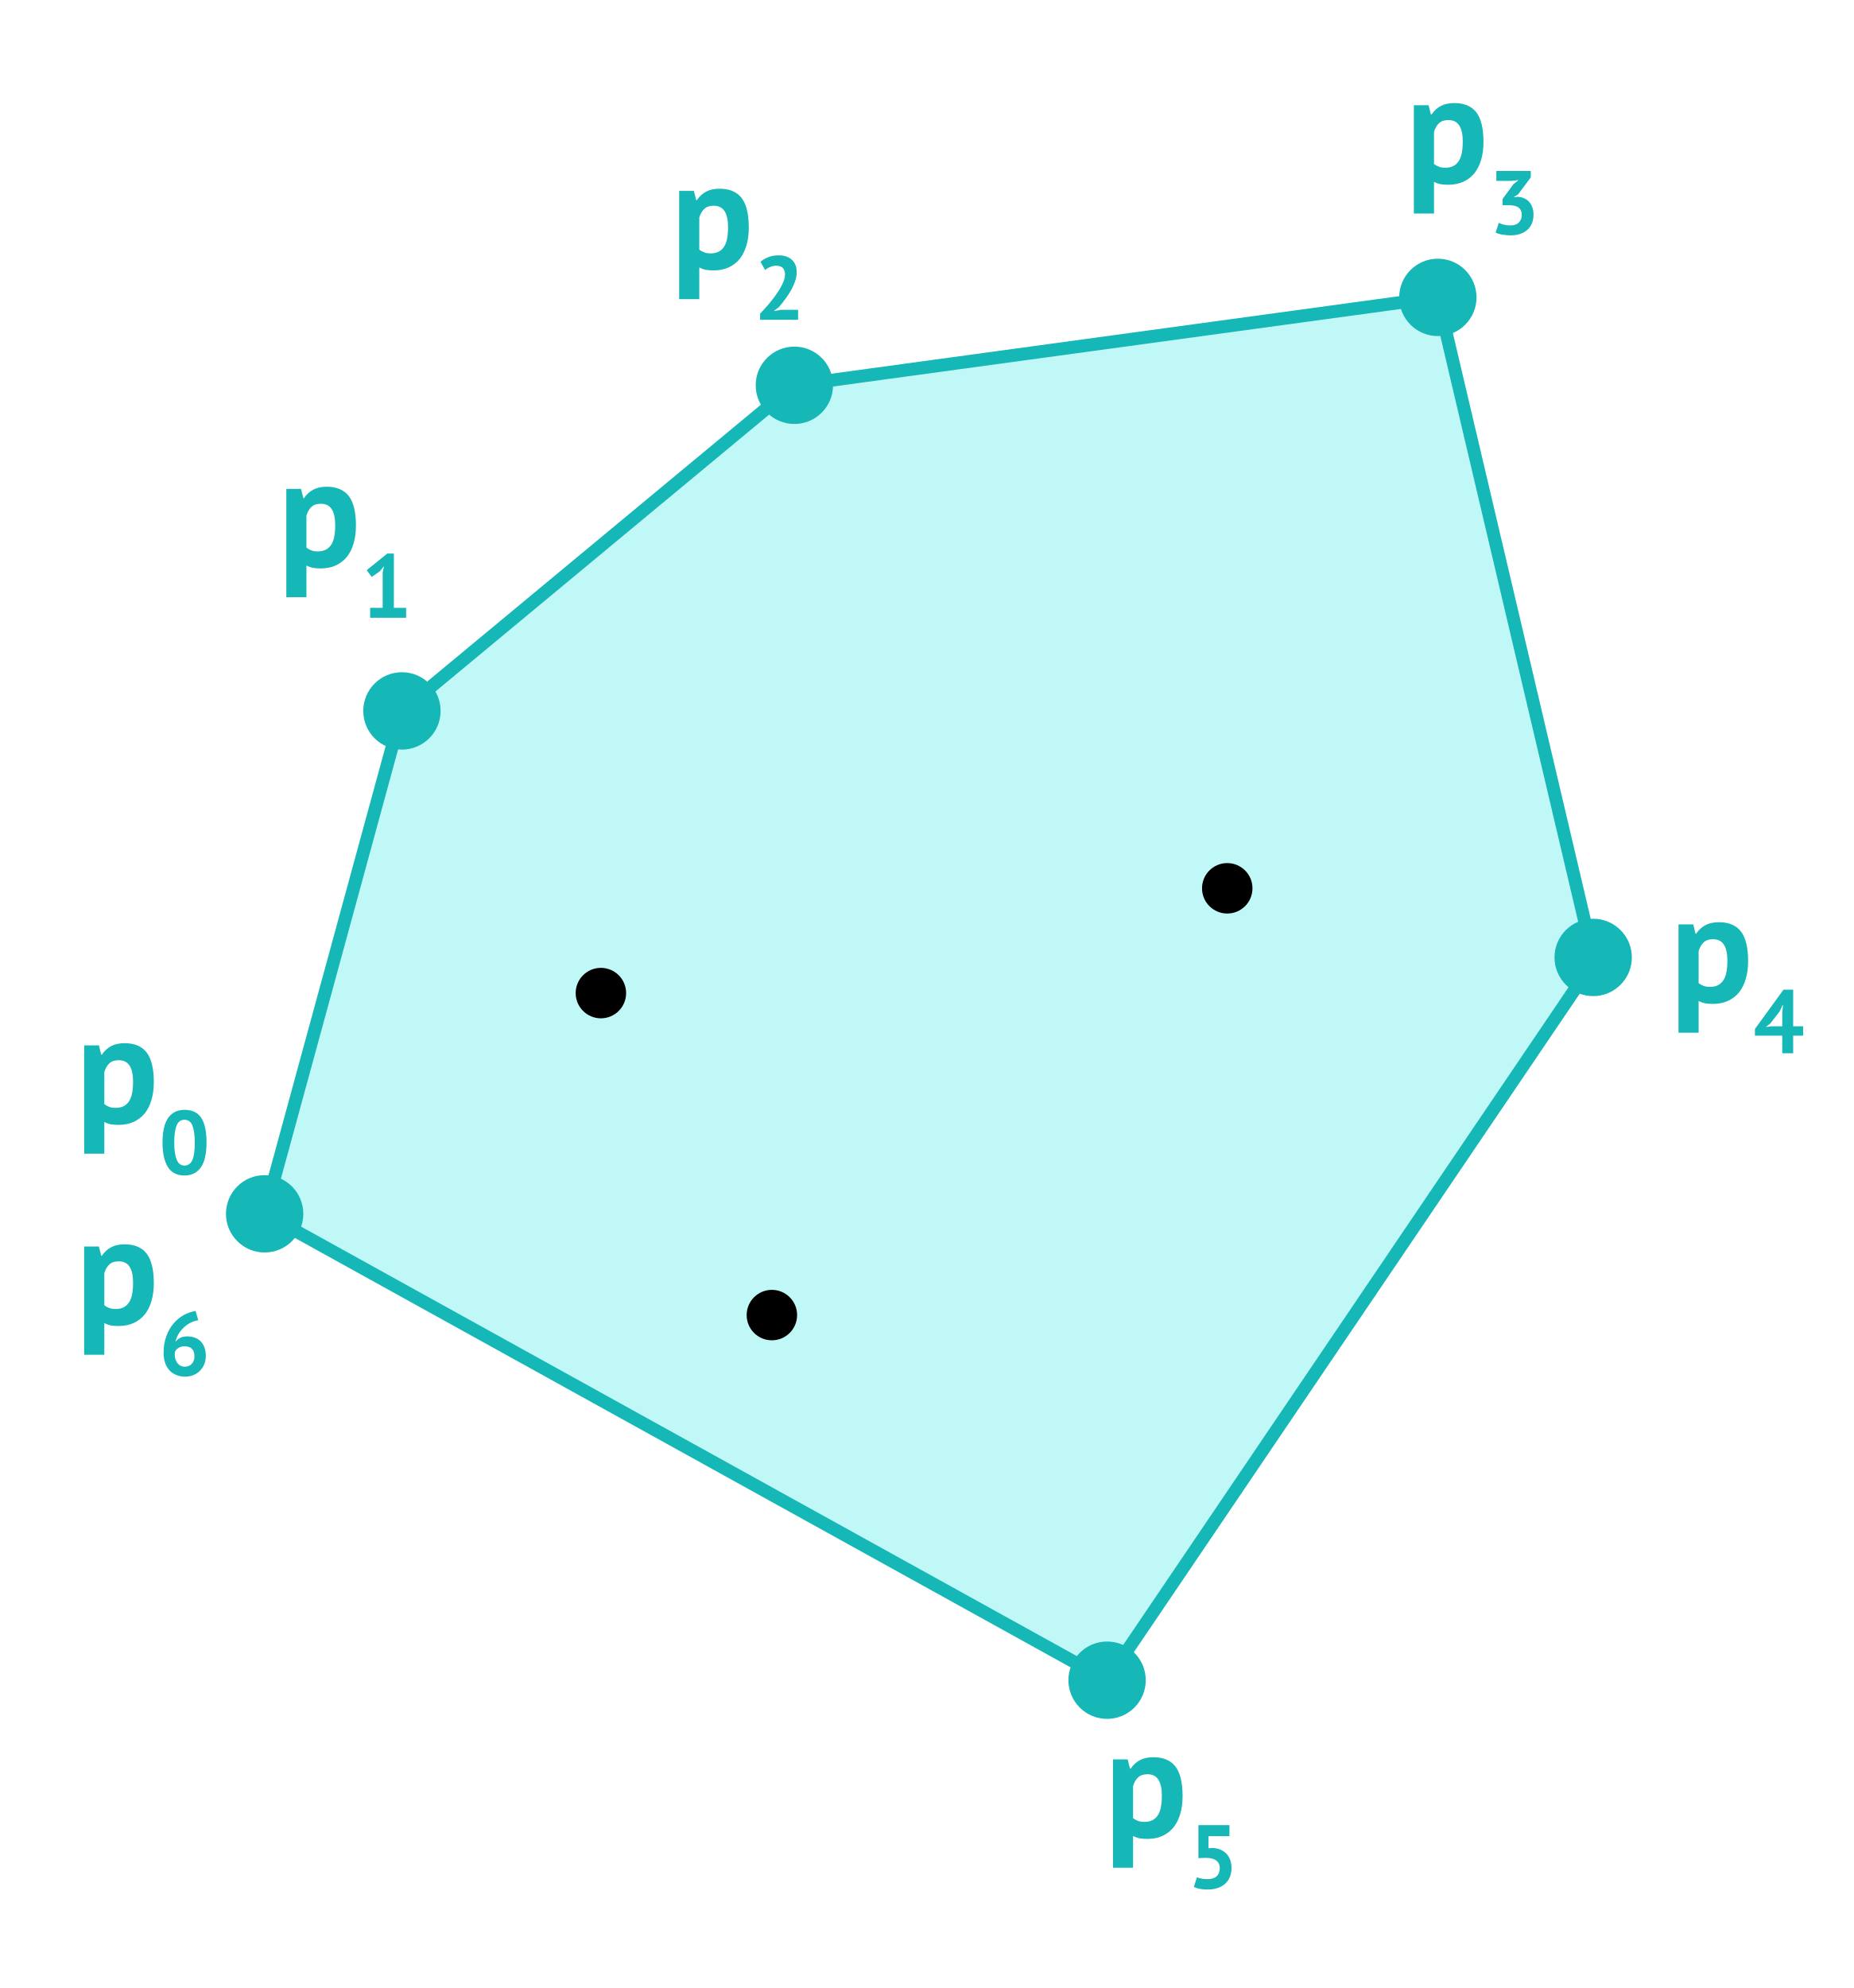
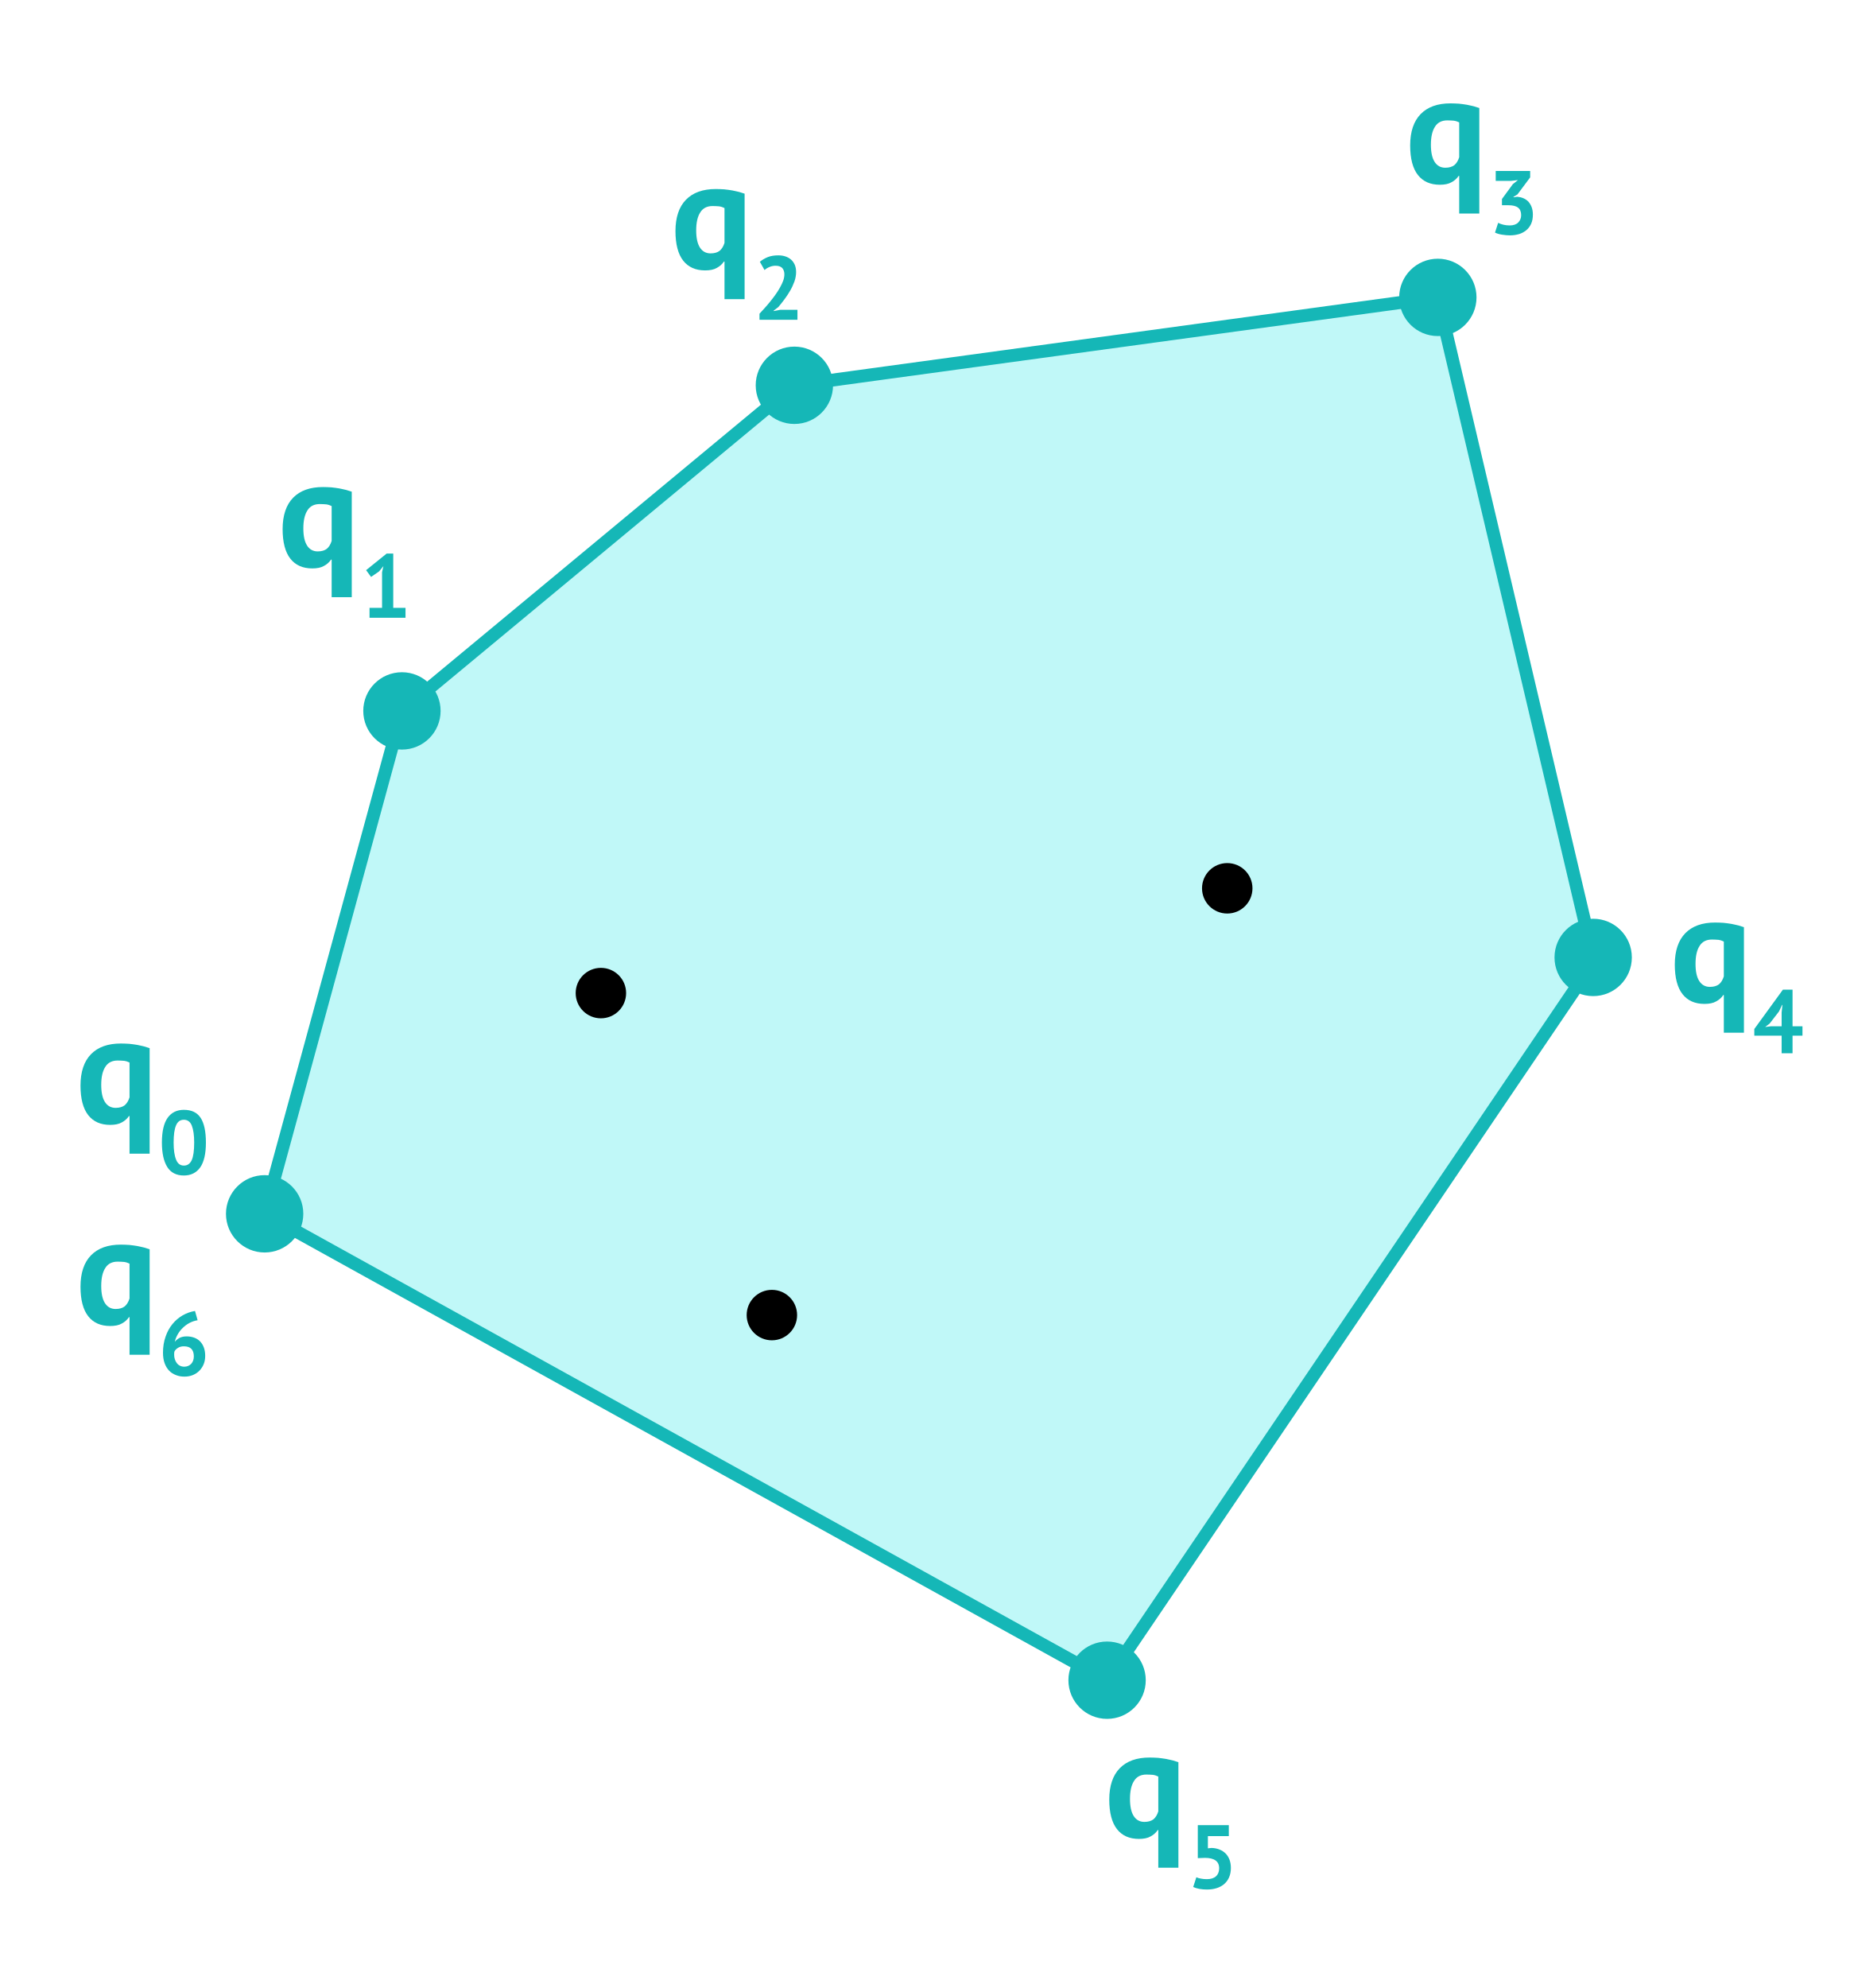
<svg xmlns="http://www.w3.org/2000/svg" width="100%" height="100%" viewBox="0 0 719 771" version="1.1" xml:space="preserve" style="fill-rule:evenodd;clip-rule:evenodd;stroke-linecap:square;stroke-linejoin:round;stroke-miterlimit:10;">
-   <rect id="Geometric-Operations" x="-5926" y="-2034" width="6739" height="2861" style="fill:none;" />
-   <g id="Geometric-Operations1">
+   <rect id="Geometric-Operations-1" x="-5926" y="-2034" width="6739" height="2861" style="fill:none;" />
+   <g id="Geometric-Operations-11">
    <path d="M102.656,470.748L155.913,275.709L308.147,149.426L557.757,115.335L618.013,373.229L429.45,651.627L102.656,470.748Z" style="fill:rgb(45,231,231);fill-opacity:0.3;" />
    <path d="M102.656,470.748L155.913,275.709" style="fill:none;stroke:rgb(21,183,183);stroke-width:5px;" />
    <path d="M155.913,275.709L308.147,149.426" style="fill:none;stroke:rgb(21,183,183);stroke-width:5px;" />
    <path d="M308.147,149.426L557.757,115.335" style="fill:none;stroke:rgb(21,183,183);stroke-width:5px;" />
    <path d="M557.757,115.335L618.013,371.317" style="fill:none;stroke:rgb(21,183,183);stroke-width:5px;" />
    <path d="M618.013,373.229L429.45,651.627" style="fill:none;stroke:rgb(21,183,183);stroke-width:5px;" />
    <path d="M429.45,651.627L102.656,470.748" style="fill:none;stroke:rgb(21,183,183);stroke-width:5px;" />
    <circle cx="308.147" cy="149.426" r="15" style="fill:rgb(21,183,183);" />
    <circle cx="429.45" cy="651.627" r="15" style="fill:rgb(21,183,183);" />
    <circle cx="155.913" cy="275.709" r="15" style="fill:rgb(21,183,183);" />
    <circle cx="476.064" cy="344.509" r="9.784" />
    <circle cx="299.422" cy="510.023" r="9.784" />
    <circle cx="102.656" cy="470.748" r="15" style="fill:rgb(21,183,183);" />
    <circle cx="233.095" cy="385.147" r="9.784" />
    <circle cx="557.757" cy="115.335" r="15" style="fill:rgb(21,183,183);" />
    <circle cx="618.013" cy="371.317" r="15" style="fill:rgb(21,183,183);" />
    <g transform="matrix(1,0,0,1,-339.258,-1518.46)">
      <g transform="matrix(60,0,0,60,368.503,1953.88)">
-         <path d="M0.057,-0.5L0.152,-0.5L0.167,-0.44L0.171,-0.44C0.188,-0.465 0.209,-0.484 0.233,-0.496C0.256,-0.508 0.285,-0.514 0.319,-0.514C0.382,-0.514 0.429,-0.494 0.46,-0.455C0.491,-0.415 0.507,-0.351 0.507,-0.263C0.507,-0.22 0.502,-0.182 0.492,-0.148C0.482,-0.113 0.467,-0.084 0.448,-0.06C0.428,-0.036 0.404,-0.018 0.376,-0.005C0.347,0.008 0.315,0.014 0.278,0.014C0.257,0.014 0.24,0.012 0.227,0.01C0.214,0.007 0.2,0.002 0.187,-0.005L0.187,0.2L0.057,0.2L0.057,-0.5ZM0.28,-0.404C0.255,-0.404 0.235,-0.398 0.221,-0.385C0.206,-0.372 0.195,-0.353 0.187,-0.328L0.187,-0.12C0.196,-0.113 0.207,-0.107 0.218,-0.103C0.229,-0.098 0.243,-0.096 0.261,-0.096C0.298,-0.096 0.326,-0.109 0.345,-0.136C0.364,-0.162 0.373,-0.205 0.373,-0.266C0.373,-0.31 0.366,-0.344 0.351,-0.368C0.336,-0.392 0.313,-0.404 0.28,-0.404Z" style="fill:rgb(21,183,183);fill-rule:nonzero;" />
+         <path d="M0.48,0.2L0.35,0.2L0.35,-0.043L0.346,-0.043C0.335,-0.026 0.319,-0.012 0.3,-0.002C0.281,0.009 0.256,0.014 0.225,0.014C0.163,0.014 0.116,-0.007 0.083,-0.049C0.05,-0.091 0.033,-0.155 0.033,-0.24C0.033,-0.329 0.056,-0.397 0.101,-0.443C0.146,-0.489 0.21,-0.512 0.294,-0.512C0.312,-0.512 0.33,-0.511 0.348,-0.51C0.366,-0.508 0.383,-0.506 0.4,-0.503C0.416,-0.5 0.431,-0.496 0.445,-0.493C0.459,-0.489 0.471,-0.485 0.48,-0.482L0.48,0.2ZM0.26,-0.096C0.285,-0.096 0.305,-0.102 0.319,-0.113C0.332,-0.124 0.343,-0.141 0.35,-0.164L0.35,-0.389C0.34,-0.394 0.329,-0.398 0.316,-0.4C0.303,-0.401 0.289,-0.402 0.273,-0.402C0.238,-0.402 0.211,-0.389 0.194,-0.362C0.176,-0.335 0.167,-0.296 0.167,-0.245C0.167,-0.196 0.175,-0.159 0.191,-0.134C0.207,-0.109 0.23,-0.096 0.26,-0.096Z" style="fill:rgb(21,183,183);fill-rule:nonzero;" />
      </g>
-       <g transform="matrix(34.98,0,0,34.98,400.903,1973.86)">
+       <g transform="matrix(34.98,0,0,34.98,400.663,1973.86)">
        <path d="M0.04,-0.351C0.04,-0.474 0.061,-0.565 0.103,-0.625C0.145,-0.684 0.205,-0.714 0.284,-0.714C0.368,-0.714 0.43,-0.685 0.469,-0.626C0.508,-0.567 0.528,-0.475 0.528,-0.351C0.528,-0.228 0.507,-0.136 0.465,-0.076C0.422,-0.016 0.362,0.014 0.283,0.014C0.2,0.014 0.138,-0.018 0.099,-0.081C0.06,-0.144 0.04,-0.234 0.04,-0.351ZM0.17,-0.351C0.17,-0.27 0.179,-0.207 0.197,-0.163C0.214,-0.118 0.243,-0.096 0.284,-0.096C0.323,-0.096 0.352,-0.116 0.371,-0.157C0.389,-0.198 0.398,-0.262 0.398,-0.351C0.398,-0.432 0.389,-0.494 0.372,-0.538C0.355,-0.582 0.325,-0.604 0.283,-0.604C0.243,-0.604 0.214,-0.583 0.197,-0.542C0.179,-0.501 0.17,-0.437 0.17,-0.351Z" style="fill:rgb(21,183,183);fill-rule:nonzero;" />
      </g>
    </g>
    <g transform="matrix(1,0,0,1,-339.258,-1440.46)">
      <g transform="matrix(60,0,0,60,368.503,1953.88)">
-         <path d="M0.057,-0.5L0.152,-0.5L0.167,-0.44L0.171,-0.44C0.188,-0.465 0.209,-0.484 0.233,-0.496C0.256,-0.508 0.285,-0.514 0.319,-0.514C0.382,-0.514 0.429,-0.494 0.46,-0.455C0.491,-0.415 0.507,-0.351 0.507,-0.263C0.507,-0.22 0.502,-0.182 0.492,-0.148C0.482,-0.113 0.467,-0.084 0.448,-0.06C0.428,-0.036 0.404,-0.018 0.376,-0.005C0.347,0.008 0.315,0.014 0.278,0.014C0.257,0.014 0.24,0.012 0.227,0.01C0.214,0.007 0.2,0.002 0.187,-0.005L0.187,0.2L0.057,0.2L0.057,-0.5ZM0.28,-0.404C0.255,-0.404 0.235,-0.398 0.221,-0.385C0.206,-0.372 0.195,-0.353 0.187,-0.328L0.187,-0.12C0.196,-0.113 0.207,-0.107 0.218,-0.103C0.229,-0.098 0.243,-0.096 0.261,-0.096C0.298,-0.096 0.326,-0.109 0.345,-0.136C0.364,-0.162 0.373,-0.205 0.373,-0.266C0.373,-0.31 0.366,-0.344 0.351,-0.368C0.336,-0.392 0.313,-0.404 0.28,-0.404Z" style="fill:rgb(21,183,183);fill-rule:nonzero;" />
+         <path d="M0.48,0.2L0.35,0.2L0.35,-0.043L0.346,-0.043C0.335,-0.026 0.319,-0.012 0.3,-0.002C0.281,0.009 0.256,0.014 0.225,0.014C0.163,0.014 0.116,-0.007 0.083,-0.049C0.05,-0.091 0.033,-0.155 0.033,-0.24C0.033,-0.329 0.056,-0.397 0.101,-0.443C0.146,-0.489 0.21,-0.512 0.294,-0.512C0.312,-0.512 0.33,-0.511 0.348,-0.51C0.366,-0.508 0.383,-0.506 0.4,-0.503C0.416,-0.5 0.431,-0.496 0.445,-0.493C0.459,-0.489 0.471,-0.485 0.48,-0.482L0.48,0.2ZM0.26,-0.096C0.285,-0.096 0.305,-0.102 0.319,-0.113C0.332,-0.124 0.343,-0.141 0.35,-0.164L0.35,-0.389C0.34,-0.394 0.329,-0.398 0.316,-0.4C0.303,-0.401 0.289,-0.402 0.273,-0.402C0.238,-0.402 0.211,-0.389 0.194,-0.362C0.176,-0.335 0.167,-0.296 0.167,-0.245C0.167,-0.196 0.175,-0.159 0.191,-0.134C0.207,-0.109 0.23,-0.096 0.26,-0.096Z" style="fill:rgb(21,183,183);fill-rule:nonzero;" />
      </g>
-       <g transform="matrix(34.98,0,0,34.98,400.903,1973.86)">
+       <g transform="matrix(34.98,0,0,34.98,400.663,1973.86)">
        <path d="M0.52,-0.217C0.52,-0.184 0.515,-0.154 0.504,-0.126C0.493,-0.098 0.477,-0.074 0.457,-0.053C0.437,-0.032 0.413,-0.016 0.385,-0.004C0.356,0.008 0.325,0.014 0.291,0.014C0.256,0.014 0.225,0.009 0.196,-0.003C0.167,-0.014 0.141,-0.03 0.12,-0.052C0.099,-0.074 0.082,-0.102 0.07,-0.135C0.058,-0.168 0.052,-0.207 0.052,-0.251C0.052,-0.317 0.062,-0.377 0.081,-0.43C0.099,-0.483 0.125,-0.53 0.158,-0.57C0.19,-0.609 0.228,-0.641 0.271,-0.666C0.314,-0.69 0.359,-0.706 0.407,-0.714L0.436,-0.611C0.403,-0.606 0.372,-0.595 0.344,-0.58C0.316,-0.565 0.291,-0.546 0.27,-0.525C0.248,-0.504 0.23,-0.48 0.215,-0.454C0.2,-0.427 0.189,-0.4 0.183,-0.372C0.196,-0.389 0.214,-0.403 0.235,-0.415C0.256,-0.426 0.283,-0.432 0.315,-0.432C0.345,-0.432 0.373,-0.427 0.398,-0.418C0.423,-0.409 0.445,-0.395 0.463,-0.377C0.481,-0.358 0.495,-0.336 0.505,-0.309C0.515,-0.282 0.52,-0.252 0.52,-0.217ZM0.394,-0.21C0.394,-0.285 0.357,-0.322 0.284,-0.322C0.257,-0.322 0.235,-0.316 0.217,-0.304C0.198,-0.292 0.185,-0.278 0.178,-0.262C0.177,-0.255 0.176,-0.248 0.176,-0.243L0.176,-0.227C0.176,-0.211 0.178,-0.195 0.183,-0.18C0.188,-0.164 0.195,-0.15 0.204,-0.138C0.213,-0.125 0.224,-0.115 0.238,-0.108C0.252,-0.1 0.269,-0.096 0.288,-0.096C0.319,-0.096 0.345,-0.107 0.365,-0.128C0.384,-0.149 0.394,-0.177 0.394,-0.21Z" style="fill:rgb(21,183,183);fill-rule:nonzero;" />
      </g>
    </g>
    <g transform="matrix(1,0,0,1,-260.852,-1734.27)">
      <g transform="matrix(60,0,0,60,368.503,1953.88)">
-         <path d="M0.057,-0.5L0.152,-0.5L0.167,-0.44L0.171,-0.44C0.188,-0.465 0.209,-0.484 0.233,-0.496C0.256,-0.508 0.285,-0.514 0.319,-0.514C0.382,-0.514 0.429,-0.494 0.46,-0.455C0.491,-0.415 0.507,-0.351 0.507,-0.263C0.507,-0.22 0.502,-0.182 0.492,-0.148C0.482,-0.113 0.467,-0.084 0.448,-0.06C0.428,-0.036 0.404,-0.018 0.376,-0.005C0.347,0.008 0.315,0.014 0.278,0.014C0.257,0.014 0.24,0.012 0.227,0.01C0.214,0.007 0.2,0.002 0.187,-0.005L0.187,0.2L0.057,0.2L0.057,-0.5ZM0.28,-0.404C0.255,-0.404 0.235,-0.398 0.221,-0.385C0.206,-0.372 0.195,-0.353 0.187,-0.328L0.187,-0.12C0.196,-0.113 0.207,-0.107 0.218,-0.103C0.229,-0.098 0.243,-0.096 0.261,-0.096C0.298,-0.096 0.326,-0.109 0.345,-0.136C0.364,-0.162 0.373,-0.205 0.373,-0.266C0.373,-0.31 0.366,-0.344 0.351,-0.368C0.336,-0.392 0.313,-0.404 0.28,-0.404Z" style="fill:rgb(21,183,183);fill-rule:nonzero;" />
+         <path d="M0.48,0.2L0.35,0.2L0.35,-0.043L0.346,-0.043C0.335,-0.026 0.319,-0.012 0.3,-0.002C0.281,0.009 0.256,0.014 0.225,0.014C0.163,0.014 0.116,-0.007 0.083,-0.049C0.05,-0.091 0.033,-0.155 0.033,-0.24C0.033,-0.329 0.056,-0.397 0.101,-0.443C0.146,-0.489 0.21,-0.512 0.294,-0.512C0.312,-0.512 0.33,-0.511 0.348,-0.51C0.366,-0.508 0.383,-0.506 0.4,-0.503C0.416,-0.5 0.431,-0.496 0.445,-0.493C0.459,-0.489 0.471,-0.485 0.48,-0.482L0.48,0.2ZM0.26,-0.096C0.285,-0.096 0.305,-0.102 0.319,-0.113C0.332,-0.124 0.343,-0.141 0.35,-0.164L0.35,-0.389C0.34,-0.394 0.329,-0.398 0.316,-0.4C0.303,-0.401 0.289,-0.402 0.273,-0.402C0.238,-0.402 0.211,-0.389 0.194,-0.362C0.176,-0.335 0.167,-0.296 0.167,-0.245C0.167,-0.196 0.175,-0.159 0.191,-0.134C0.207,-0.109 0.23,-0.096 0.26,-0.096Z" style="fill:rgb(21,183,183);fill-rule:nonzero;" />
      </g>
-       <g transform="matrix(34.98,0,0,34.98,400.903,1973.86)">
+       <g transform="matrix(34.98,0,0,34.98,400.663,1973.86)">
        <path d="M0.101,-0.11L0.24,-0.11L0.24,-0.505L0.255,-0.573L0.207,-0.514L0.118,-0.453L0.063,-0.528L0.291,-0.712L0.364,-0.712L0.364,-0.11L0.5,-0.11L0.5,-0L0.101,-0L0.101,-0.11Z" style="fill:rgb(21,183,183);fill-rule:nonzero;" />
      </g>
    </g>
    <g transform="matrix(1,0,0,1,-108.462,-1849.85)">
      <g transform="matrix(60,0,0,60,368.503,1953.88)">
-         <path d="M0.057,-0.5L0.152,-0.5L0.167,-0.44L0.171,-0.44C0.188,-0.465 0.209,-0.484 0.233,-0.496C0.256,-0.508 0.285,-0.514 0.319,-0.514C0.382,-0.514 0.429,-0.494 0.46,-0.455C0.491,-0.415 0.507,-0.351 0.507,-0.263C0.507,-0.22 0.502,-0.182 0.492,-0.148C0.482,-0.113 0.467,-0.084 0.448,-0.06C0.428,-0.036 0.404,-0.018 0.376,-0.005C0.347,0.008 0.315,0.014 0.278,0.014C0.257,0.014 0.24,0.012 0.227,0.01C0.214,0.007 0.2,0.002 0.187,-0.005L0.187,0.2L0.057,0.2L0.057,-0.5ZM0.28,-0.404C0.255,-0.404 0.235,-0.398 0.221,-0.385C0.206,-0.372 0.195,-0.353 0.187,-0.328L0.187,-0.12C0.196,-0.113 0.207,-0.107 0.218,-0.103C0.229,-0.098 0.243,-0.096 0.261,-0.096C0.298,-0.096 0.326,-0.109 0.345,-0.136C0.364,-0.162 0.373,-0.205 0.373,-0.266C0.373,-0.31 0.366,-0.344 0.351,-0.368C0.336,-0.392 0.313,-0.404 0.28,-0.404Z" style="fill:rgb(21,183,183);fill-rule:nonzero;" />
+         <path d="M0.48,0.2L0.35,0.2L0.35,-0.043L0.346,-0.043C0.335,-0.026 0.319,-0.012 0.3,-0.002C0.281,0.009 0.256,0.014 0.225,0.014C0.163,0.014 0.116,-0.007 0.083,-0.049C0.05,-0.091 0.033,-0.155 0.033,-0.24C0.033,-0.329 0.056,-0.397 0.101,-0.443C0.146,-0.489 0.21,-0.512 0.294,-0.512C0.312,-0.512 0.33,-0.511 0.348,-0.51C0.366,-0.508 0.383,-0.506 0.4,-0.503C0.416,-0.5 0.431,-0.496 0.445,-0.493C0.459,-0.489 0.471,-0.485 0.48,-0.482L0.48,0.2ZM0.26,-0.096C0.285,-0.096 0.305,-0.102 0.319,-0.113C0.332,-0.124 0.343,-0.141 0.35,-0.164L0.35,-0.389C0.34,-0.394 0.329,-0.398 0.316,-0.4C0.303,-0.401 0.289,-0.402 0.273,-0.402C0.238,-0.402 0.211,-0.389 0.194,-0.362C0.176,-0.335 0.167,-0.296 0.167,-0.245C0.167,-0.196 0.175,-0.159 0.191,-0.134C0.207,-0.109 0.23,-0.096 0.26,-0.096Z" style="fill:rgb(21,183,183);fill-rule:nonzero;" />
      </g>
-       <g transform="matrix(34.98,0,0,34.98,400.903,1973.86)">
+       <g transform="matrix(34.98,0,0,34.98,400.663,1973.86)">
        <path d="M0.475,-0.529C0.475,-0.495 0.469,-0.461 0.457,-0.426C0.444,-0.391 0.429,-0.357 0.41,-0.324C0.391,-0.291 0.37,-0.259 0.347,-0.228C0.324,-0.197 0.301,-0.168 0.279,-0.142L0.226,-0.101L0.226,-0.096L0.298,-0.11L0.49,-0.11L0.49,-0L0.069,-0L0.069,-0.067C0.085,-0.084 0.103,-0.103 0.123,-0.126C0.143,-0.148 0.163,-0.171 0.184,-0.197C0.204,-0.222 0.224,-0.247 0.243,-0.274C0.262,-0.301 0.28,-0.327 0.295,-0.355C0.31,-0.382 0.323,-0.408 0.332,-0.433C0.341,-0.458 0.345,-0.482 0.345,-0.505C0.345,-0.532 0.337,-0.555 0.322,-0.573C0.306,-0.59 0.281,-0.599 0.247,-0.599C0.226,-0.599 0.204,-0.595 0.182,-0.586C0.159,-0.577 0.14,-0.565 0.125,-0.551L0.073,-0.643C0.099,-0.664 0.129,-0.682 0.162,-0.695C0.195,-0.708 0.233,-0.714 0.278,-0.714C0.307,-0.714 0.333,-0.71 0.357,-0.702C0.381,-0.694 0.402,-0.682 0.419,-0.667C0.436,-0.652 0.45,-0.632 0.46,-0.61C0.47,-0.587 0.475,-0.56 0.475,-0.529Z" style="fill:rgb(21,183,183);fill-rule:nonzero;" />
      </g>
    </g>
    <g transform="matrix(1,0,0,1,176.538,-1883.07)">
      <g transform="matrix(60,0,0,60,368.503,1953.88)">
-         <path d="M0.057,-0.5L0.152,-0.5L0.167,-0.44L0.171,-0.44C0.188,-0.465 0.209,-0.484 0.233,-0.496C0.256,-0.508 0.285,-0.514 0.319,-0.514C0.382,-0.514 0.429,-0.494 0.46,-0.455C0.491,-0.415 0.507,-0.351 0.507,-0.263C0.507,-0.22 0.502,-0.182 0.492,-0.148C0.482,-0.113 0.467,-0.084 0.448,-0.06C0.428,-0.036 0.404,-0.018 0.376,-0.005C0.347,0.008 0.315,0.014 0.278,0.014C0.257,0.014 0.24,0.012 0.227,0.01C0.214,0.007 0.2,0.002 0.187,-0.005L0.187,0.2L0.057,0.2L0.057,-0.5ZM0.28,-0.404C0.255,-0.404 0.235,-0.398 0.221,-0.385C0.206,-0.372 0.195,-0.353 0.187,-0.328L0.187,-0.12C0.196,-0.113 0.207,-0.107 0.218,-0.103C0.229,-0.098 0.243,-0.096 0.261,-0.096C0.298,-0.096 0.326,-0.109 0.345,-0.136C0.364,-0.162 0.373,-0.205 0.373,-0.266C0.373,-0.31 0.366,-0.344 0.351,-0.368C0.336,-0.392 0.313,-0.404 0.28,-0.404Z" style="fill:rgb(21,183,183);fill-rule:nonzero;" />
+         <path d="M0.48,0.2L0.35,0.2L0.35,-0.043L0.346,-0.043C0.335,-0.026 0.319,-0.012 0.3,-0.002C0.281,0.009 0.256,0.014 0.225,0.014C0.163,0.014 0.116,-0.007 0.083,-0.049C0.05,-0.091 0.033,-0.155 0.033,-0.24C0.033,-0.329 0.056,-0.397 0.101,-0.443C0.146,-0.489 0.21,-0.512 0.294,-0.512C0.312,-0.512 0.33,-0.511 0.348,-0.51C0.366,-0.508 0.383,-0.506 0.4,-0.503C0.416,-0.5 0.431,-0.496 0.445,-0.493C0.459,-0.489 0.471,-0.485 0.48,-0.482L0.48,0.2ZM0.26,-0.096C0.285,-0.096 0.305,-0.102 0.319,-0.113C0.332,-0.124 0.343,-0.141 0.35,-0.164L0.35,-0.389C0.34,-0.394 0.329,-0.398 0.316,-0.4C0.303,-0.401 0.289,-0.402 0.273,-0.402C0.238,-0.402 0.211,-0.389 0.194,-0.362C0.176,-0.335 0.167,-0.296 0.167,-0.245C0.167,-0.196 0.175,-0.159 0.191,-0.134C0.207,-0.109 0.23,-0.096 0.26,-0.096Z" style="fill:rgb(21,183,183);fill-rule:nonzero;" />
      </g>
-       <g transform="matrix(34.98,0,0,34.98,400.903,1973.86)">
+       <g transform="matrix(34.98,0,0,34.98,400.663,1973.86)">
        <path d="M0.241,-0.096C0.282,-0.096 0.314,-0.107 0.336,-0.129C0.357,-0.151 0.368,-0.178 0.368,-0.209C0.368,-0.247 0.357,-0.275 0.334,-0.293C0.311,-0.311 0.276,-0.32 0.227,-0.32L0.155,-0.32L0.155,-0.389L0.276,-0.554L0.333,-0.599L0.254,-0.59L0.086,-0.59L0.086,-0.7L0.468,-0.7L0.468,-0.629L0.327,-0.44L0.283,-0.413L0.283,-0.408L0.325,-0.414C0.348,-0.412 0.371,-0.407 0.392,-0.398C0.413,-0.389 0.431,-0.377 0.447,-0.361C0.462,-0.344 0.475,-0.324 0.484,-0.3C0.493,-0.276 0.498,-0.248 0.498,-0.217C0.498,-0.178 0.492,-0.144 0.479,-0.115C0.466,-0.086 0.448,-0.062 0.425,-0.043C0.401,-0.024 0.375,-0.009 0.344,-0C0.313,0.009 0.28,0.014 0.245,0.014C0.216,0.014 0.185,0.011 0.154,0.006C0.123,0.001 0.097,-0.007 0.078,-0.017L0.113,-0.125C0.13,-0.116 0.15,-0.109 0.171,-0.104C0.192,-0.099 0.215,-0.096 0.241,-0.096Z" style="fill:rgb(21,183,183);fill-rule:nonzero;" />
      </g>
    </g>
    <g transform="matrix(1,0,0,1,279.191,-1565.38)">
      <g transform="matrix(60,0,0,60,368.503,1953.88)">
-         <path d="M0.057,-0.5L0.152,-0.5L0.167,-0.44L0.171,-0.44C0.188,-0.465 0.209,-0.484 0.233,-0.496C0.256,-0.508 0.285,-0.514 0.319,-0.514C0.382,-0.514 0.429,-0.494 0.46,-0.455C0.491,-0.415 0.507,-0.351 0.507,-0.263C0.507,-0.22 0.502,-0.182 0.492,-0.148C0.482,-0.113 0.467,-0.084 0.448,-0.06C0.428,-0.036 0.404,-0.018 0.376,-0.005C0.347,0.008 0.315,0.014 0.278,0.014C0.257,0.014 0.24,0.012 0.227,0.01C0.214,0.007 0.2,0.002 0.187,-0.005L0.187,0.2L0.057,0.2L0.057,-0.5ZM0.28,-0.404C0.255,-0.404 0.235,-0.398 0.221,-0.385C0.206,-0.372 0.195,-0.353 0.187,-0.328L0.187,-0.12C0.196,-0.113 0.207,-0.107 0.218,-0.103C0.229,-0.098 0.243,-0.096 0.261,-0.096C0.298,-0.096 0.326,-0.109 0.345,-0.136C0.364,-0.162 0.373,-0.205 0.373,-0.266C0.373,-0.31 0.366,-0.344 0.351,-0.368C0.336,-0.392 0.313,-0.404 0.28,-0.404Z" style="fill:rgb(21,183,183);fill-rule:nonzero;" />
+         <path d="M0.48,0.2L0.35,0.2L0.35,-0.043L0.346,-0.043C0.335,-0.026 0.319,-0.012 0.3,-0.002C0.281,0.009 0.256,0.014 0.225,0.014C0.163,0.014 0.116,-0.007 0.083,-0.049C0.05,-0.091 0.033,-0.155 0.033,-0.24C0.033,-0.329 0.056,-0.397 0.101,-0.443C0.146,-0.489 0.21,-0.512 0.294,-0.512C0.312,-0.512 0.33,-0.511 0.348,-0.51C0.366,-0.508 0.383,-0.506 0.4,-0.503C0.416,-0.5 0.431,-0.496 0.445,-0.493C0.459,-0.489 0.471,-0.485 0.48,-0.482L0.48,0.2ZM0.26,-0.096C0.285,-0.096 0.305,-0.102 0.319,-0.113C0.332,-0.124 0.343,-0.141 0.35,-0.164L0.35,-0.389C0.34,-0.394 0.329,-0.398 0.316,-0.4C0.303,-0.401 0.289,-0.402 0.273,-0.402C0.238,-0.402 0.211,-0.389 0.194,-0.362C0.176,-0.335 0.167,-0.296 0.167,-0.245C0.167,-0.196 0.175,-0.159 0.191,-0.134C0.207,-0.109 0.23,-0.096 0.26,-0.096Z" style="fill:rgb(21,183,183);fill-rule:nonzero;" />
      </g>
-       <g transform="matrix(34.98,0,0,34.98,400.903,1973.86)">
+       <g transform="matrix(34.98,0,0,34.98,400.663,1973.86)">
        <path d="M0.553,-0.195L0.443,-0.195L0.443,-0L0.322,-0L0.322,-0.195L0.019,-0.195L0.019,-0.269L0.336,-0.705L0.443,-0.705L0.443,-0.299L0.553,-0.299L0.553,-0.195ZM0.322,-0.452L0.331,-0.536L0.327,-0.536L0.293,-0.464L0.189,-0.329L0.139,-0.291L0.203,-0.299L0.322,-0.299L0.322,-0.452Z" style="fill:rgb(21,183,183);fill-rule:nonzero;" />
      </g>
    </g>
    <g transform="matrix(1,0,0,1,59.8135,-1241.54)">
      <g transform="matrix(60,0,0,60,368.503,1953.88)">
-         <path d="M0.057,-0.5L0.152,-0.5L0.167,-0.44L0.171,-0.44C0.188,-0.465 0.209,-0.484 0.233,-0.496C0.256,-0.508 0.285,-0.514 0.319,-0.514C0.382,-0.514 0.429,-0.494 0.46,-0.455C0.491,-0.415 0.507,-0.351 0.507,-0.263C0.507,-0.22 0.502,-0.182 0.492,-0.148C0.482,-0.113 0.467,-0.084 0.448,-0.06C0.428,-0.036 0.404,-0.018 0.376,-0.005C0.347,0.008 0.315,0.014 0.278,0.014C0.257,0.014 0.24,0.012 0.227,0.01C0.214,0.007 0.2,0.002 0.187,-0.005L0.187,0.2L0.057,0.2L0.057,-0.5ZM0.28,-0.404C0.255,-0.404 0.235,-0.398 0.221,-0.385C0.206,-0.372 0.195,-0.353 0.187,-0.328L0.187,-0.12C0.196,-0.113 0.207,-0.107 0.218,-0.103C0.229,-0.098 0.243,-0.096 0.261,-0.096C0.298,-0.096 0.326,-0.109 0.345,-0.136C0.364,-0.162 0.373,-0.205 0.373,-0.266C0.373,-0.31 0.366,-0.344 0.351,-0.368C0.336,-0.392 0.313,-0.404 0.28,-0.404Z" style="fill:rgb(21,183,183);fill-rule:nonzero;" />
+         <path d="M0.48,0.2L0.35,0.2L0.35,-0.043L0.346,-0.043C0.335,-0.026 0.319,-0.012 0.3,-0.002C0.281,0.009 0.256,0.014 0.225,0.014C0.163,0.014 0.116,-0.007 0.083,-0.049C0.05,-0.091 0.033,-0.155 0.033,-0.24C0.033,-0.329 0.056,-0.397 0.101,-0.443C0.146,-0.489 0.21,-0.512 0.294,-0.512C0.312,-0.512 0.33,-0.511 0.348,-0.51C0.366,-0.508 0.383,-0.506 0.4,-0.503C0.416,-0.5 0.431,-0.496 0.445,-0.493C0.459,-0.489 0.471,-0.485 0.48,-0.482L0.48,0.2ZM0.26,-0.096C0.285,-0.096 0.305,-0.102 0.319,-0.113C0.332,-0.124 0.343,-0.141 0.35,-0.164L0.35,-0.389C0.34,-0.394 0.329,-0.398 0.316,-0.4C0.303,-0.401 0.289,-0.402 0.273,-0.402C0.238,-0.402 0.211,-0.389 0.194,-0.362C0.176,-0.335 0.167,-0.296 0.167,-0.245C0.167,-0.196 0.175,-0.159 0.191,-0.134C0.207,-0.109 0.23,-0.096 0.26,-0.096Z" style="fill:rgb(21,183,183);fill-rule:nonzero;" />
      </g>
-       <g transform="matrix(34.98,0,0,34.98,400.903,1973.86)">
+       <g transform="matrix(34.98,0,0,34.98,400.663,1973.86)">
        <path d="M0.22,-0.101C0.264,-0.101 0.298,-0.112 0.321,-0.133C0.344,-0.154 0.356,-0.184 0.356,-0.221C0.356,-0.261 0.342,-0.29 0.315,-0.309C0.288,-0.328 0.249,-0.337 0.198,-0.337L0.119,-0.334L0.119,-0.7L0.463,-0.7L0.463,-0.578L0.231,-0.578L0.231,-0.443L0.272,-0.447C0.305,-0.446 0.334,-0.44 0.361,-0.429C0.387,-0.418 0.409,-0.404 0.428,-0.385C0.447,-0.366 0.461,-0.342 0.471,-0.316C0.481,-0.289 0.486,-0.258 0.486,-0.225C0.486,-0.186 0.479,-0.151 0.466,-0.121C0.453,-0.091 0.434,-0.066 0.411,-0.046C0.387,-0.026 0.359,-0.011 0.327,-0.001C0.295,0.009 0.26,0.014 0.222,0.014C0.192,0.014 0.164,0.012 0.137,0.007C0.11,0.002 0.087,-0.005 0.068,-0.014L0.103,-0.122C0.118,-0.115 0.135,-0.11 0.154,-0.107C0.172,-0.103 0.194,-0.101 0.22,-0.101Z" style="fill:rgb(21,183,183);fill-rule:nonzero;" />
      </g>
    </g>
  </g>
</svg>
